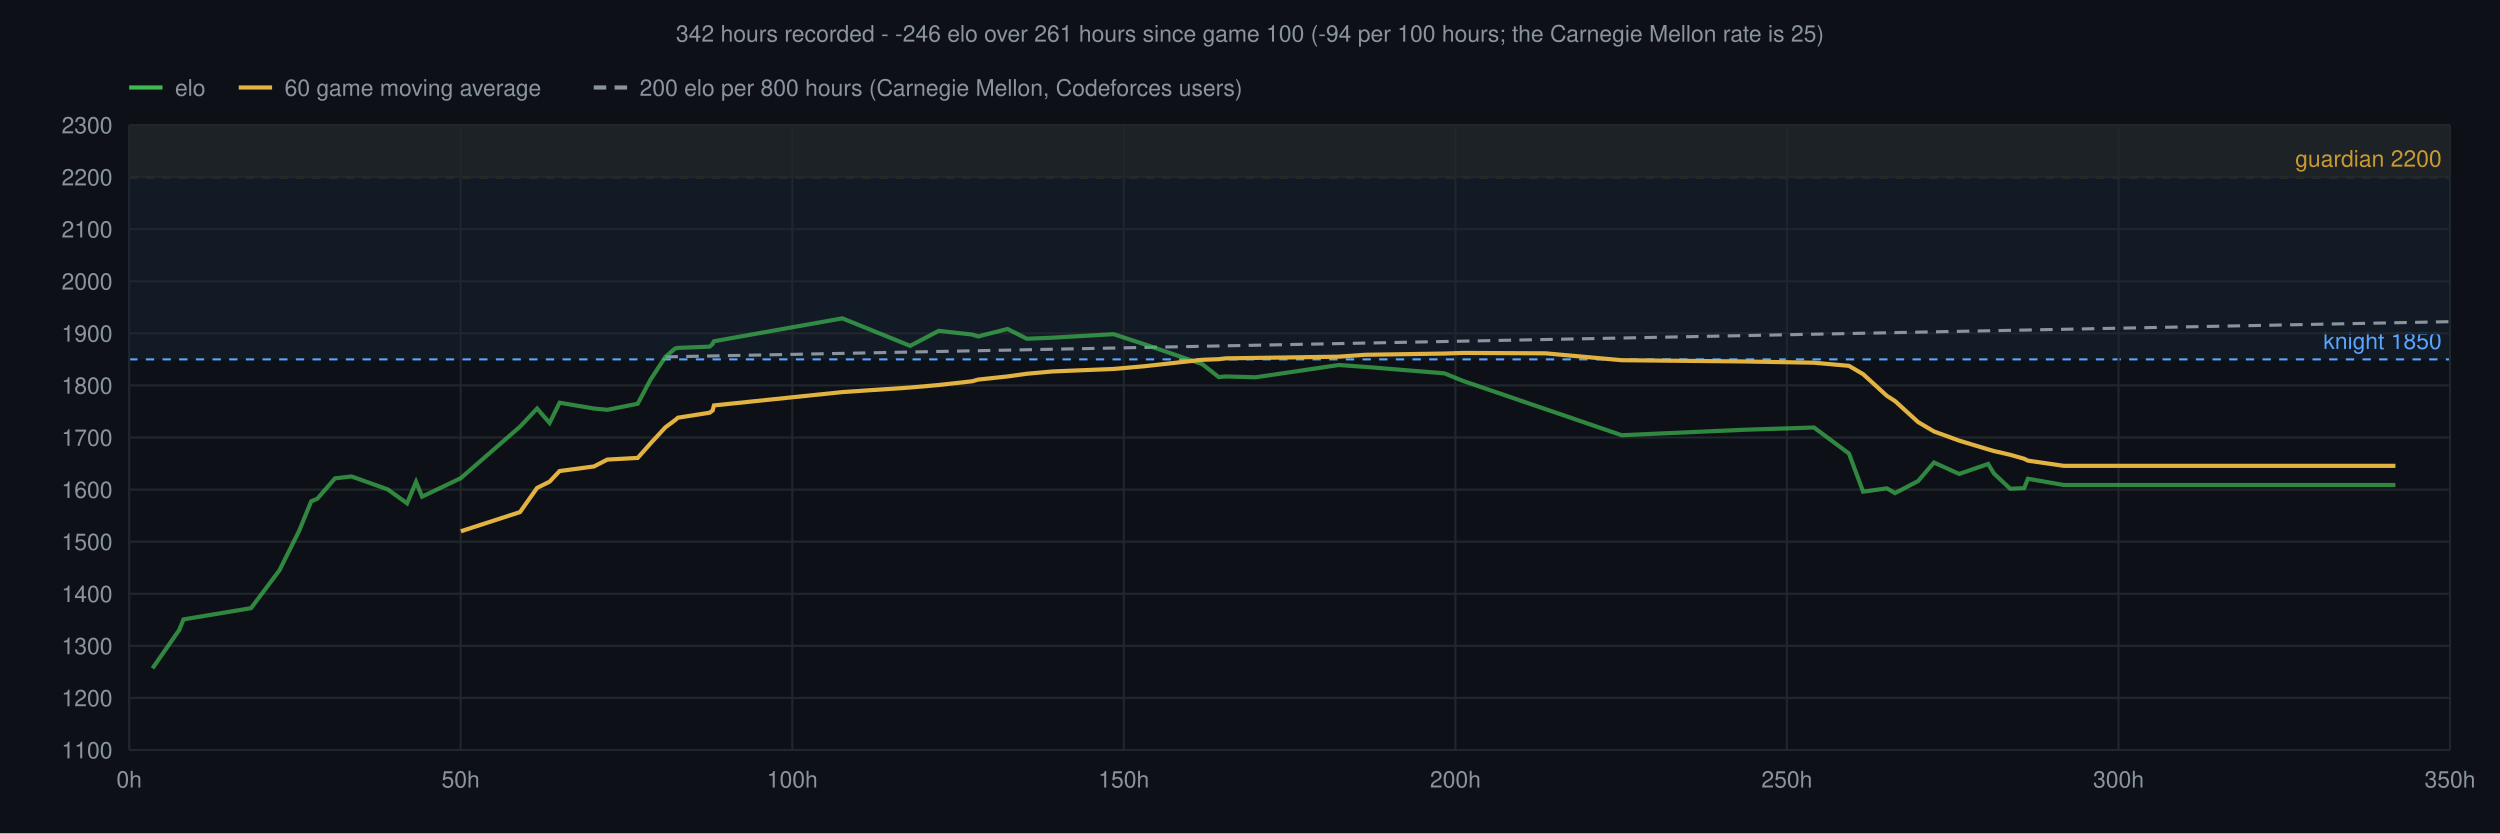
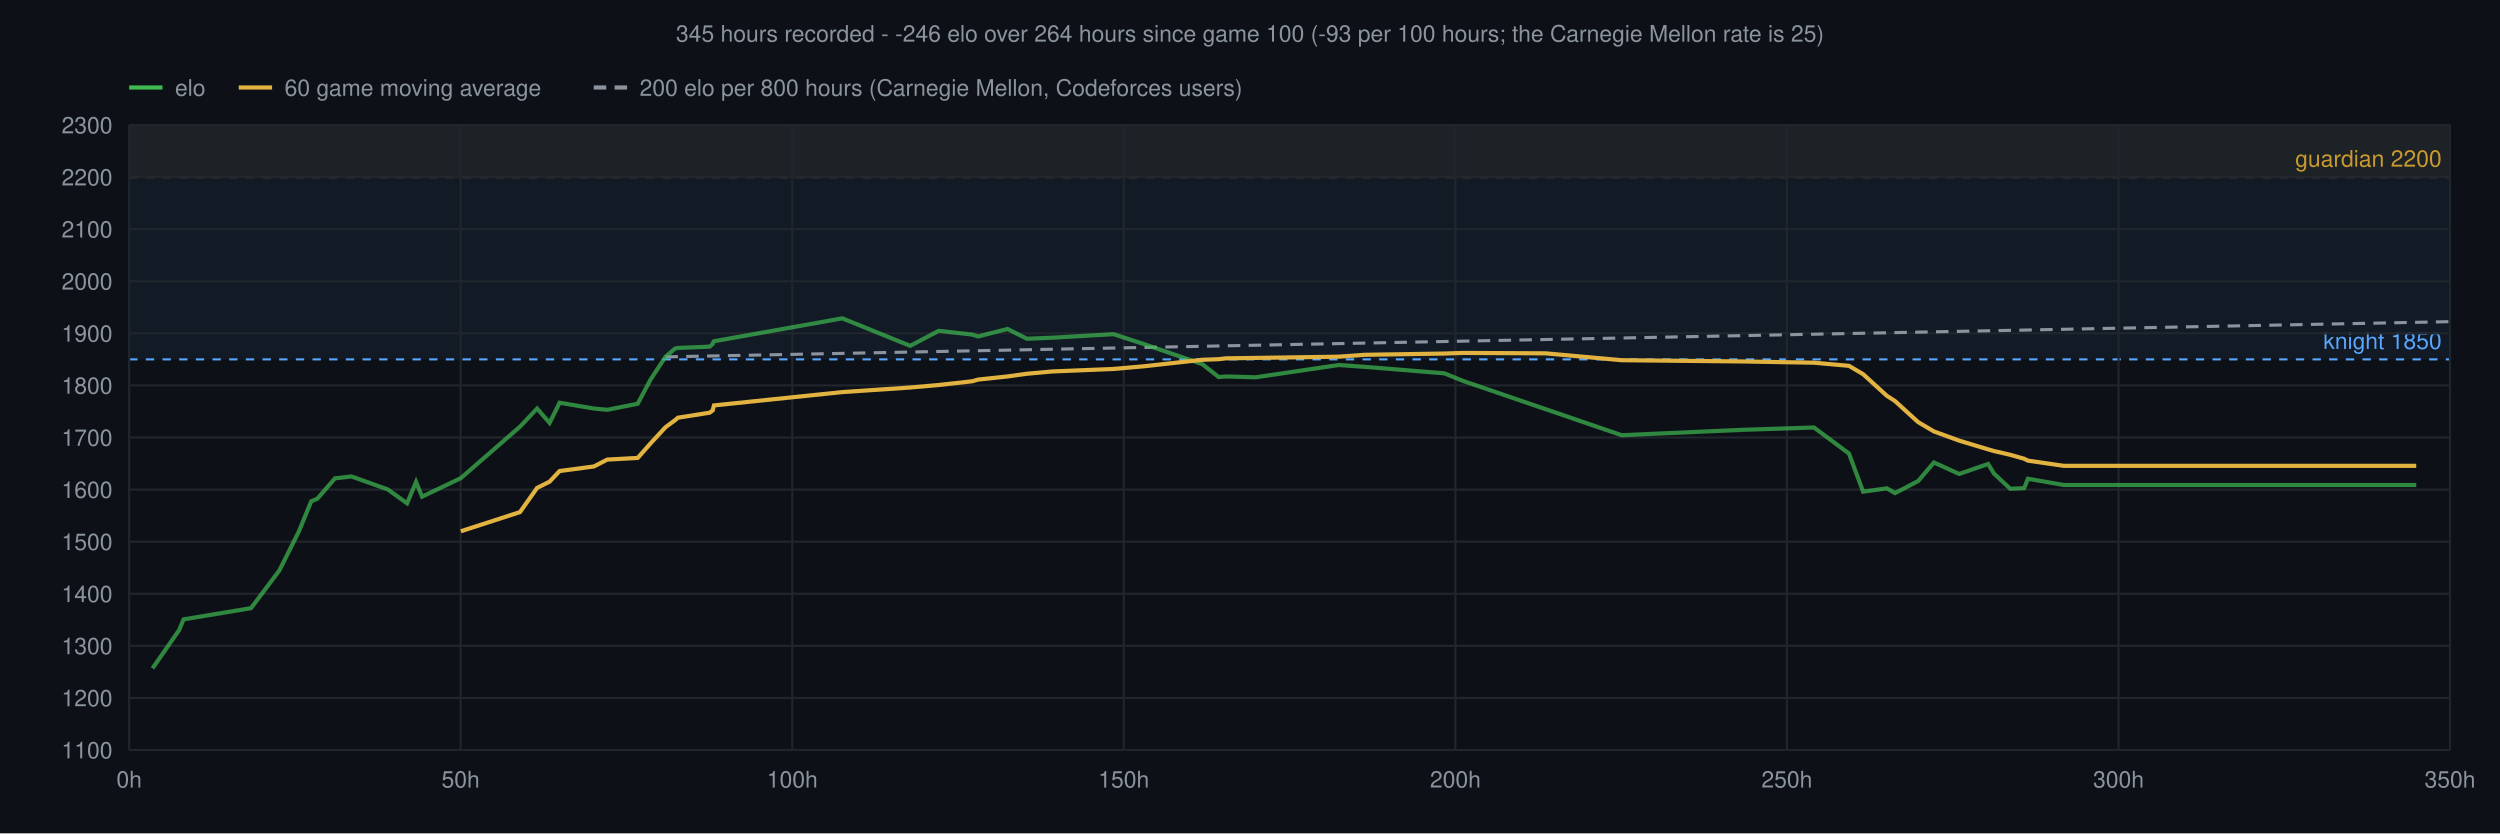
<svg xmlns="http://www.w3.org/2000/svg" viewBox="0 0 1200 400" font-family="Helvetica,sans-serif">
  <rect width="1200" height="400" fill="#0d1117" />
-   <text x="600" y="20" text-anchor="middle" font-size="11" fill="#8b949e">342 hours recorded - -246 elo over 261 hours since game 100 (-94 per 100 hours; the Carnegie Mellon rate is 25)</text>
+   <text x="600" y="20" text-anchor="middle" font-size="11" fill="#8b949e">345 hours recorded - -246 elo over 264 hours since game 100 (-93 per 100 hours; the Carnegie Mellon rate is 25)</text>
  <rect x="62" y="60" width="1114" height="25.0" fill="#d29922" fill-opacity="0.06" />
  <line x1="62" y1="85.0" x2="1176" y2="85.0" stroke="#d29922" stroke-width="1" stroke-dasharray="4 4" />
  <text x="1172" y="80.0" text-anchor="end" font-size="11" fill="#d29922">guardian 2200</text>
  <rect x="62" y="60" width="1114" height="112.5" fill="#58a6ff" fill-opacity="0.06" />
  <line x1="62" y1="172.5" x2="1176" y2="172.5" stroke="#58a6ff" stroke-width="1" stroke-dasharray="4 4" />
  <text x="1172" y="167.5" text-anchor="end" font-size="11" fill="#58a6ff">knight 1850</text>
  <line x1="62" y1="360.0" x2="1176" y2="360.0" stroke="#21262d" stroke-width="1" />
  <text x="54" y="364.0" text-anchor="end" font-size="11" fill="#8b949e">1100</text>
  <line x1="62" y1="335.0" x2="1176" y2="335.0" stroke="#21262d" stroke-width="1" />
  <text x="54" y="339.0" text-anchor="end" font-size="11" fill="#8b949e">1200</text>
  <line x1="62" y1="310.0" x2="1176" y2="310.0" stroke="#21262d" stroke-width="1" />
  <text x="54" y="314.0" text-anchor="end" font-size="11" fill="#8b949e">1300</text>
  <line x1="62" y1="285.0" x2="1176" y2="285.0" stroke="#21262d" stroke-width="1" />
  <text x="54" y="289.0" text-anchor="end" font-size="11" fill="#8b949e">1400</text>
  <line x1="62" y1="260.0" x2="1176" y2="260.0" stroke="#21262d" stroke-width="1" />
  <text x="54" y="264.0" text-anchor="end" font-size="11" fill="#8b949e">1500</text>
  <line x1="62" y1="235.0" x2="1176" y2="235.0" stroke="#21262d" stroke-width="1" />
  <text x="54" y="239.0" text-anchor="end" font-size="11" fill="#8b949e">1600</text>
  <line x1="62" y1="210.0" x2="1176" y2="210.0" stroke="#21262d" stroke-width="1" />
  <text x="54" y="214.0" text-anchor="end" font-size="11" fill="#8b949e">1700</text>
  <line x1="62" y1="185.0" x2="1176" y2="185.0" stroke="#21262d" stroke-width="1" />
  <text x="54" y="189.0" text-anchor="end" font-size="11" fill="#8b949e">1800</text>
  <line x1="62" y1="160.0" x2="1176" y2="160.0" stroke="#21262d" stroke-width="1" />
  <text x="54" y="164.0" text-anchor="end" font-size="11" fill="#8b949e">1900</text>
  <line x1="62" y1="135.0" x2="1176" y2="135.0" stroke="#21262d" stroke-width="1" />
  <text x="54" y="139.0" text-anchor="end" font-size="11" fill="#8b949e">2000</text>
  <line x1="62" y1="110.0" x2="1176" y2="110.0" stroke="#21262d" stroke-width="1" />
  <text x="54" y="114.0" text-anchor="end" font-size="11" fill="#8b949e">2100</text>
  <line x1="62" y1="85.0" x2="1176" y2="85.0" stroke="#21262d" stroke-width="1" />
  <text x="54" y="89.0" text-anchor="end" font-size="11" fill="#8b949e">2200</text>
  <line x1="62" y1="60.0" x2="1176" y2="60.0" stroke="#21262d" stroke-width="1" />
  <text x="54" y="64.0" text-anchor="end" font-size="11" fill="#8b949e">2300</text>
  <line x1="62.0" y1="60" x2="62.0" y2="360" stroke="#21262d" stroke-width="1" />
  <text x="62.0" y="378" text-anchor="middle" font-size="11" fill="#8b949e">0h</text>
  <line x1="221.1" y1="60" x2="221.1" y2="360" stroke="#21262d" stroke-width="1" />
  <text x="221.1" y="378" text-anchor="middle" font-size="11" fill="#8b949e">50h</text>
  <line x1="380.3" y1="60" x2="380.3" y2="360" stroke="#21262d" stroke-width="1" />
  <text x="380.3" y="378" text-anchor="middle" font-size="11" fill="#8b949e">100h</text>
  <line x1="539.4" y1="60" x2="539.4" y2="360" stroke="#21262d" stroke-width="1" />
  <text x="539.4" y="378" text-anchor="middle" font-size="11" fill="#8b949e">150h</text>
  <line x1="698.6" y1="60" x2="698.6" y2="360" stroke="#21262d" stroke-width="1" />
  <text x="698.6" y="378" text-anchor="middle" font-size="11" fill="#8b949e">200h</text>
  <line x1="857.7" y1="60" x2="857.7" y2="360" stroke="#21262d" stroke-width="1" />
  <text x="857.7" y="378" text-anchor="middle" font-size="11" fill="#8b949e">250h</text>
  <line x1="1016.9" y1="60" x2="1016.9" y2="360" stroke="#21262d" stroke-width="1" />
  <text x="1016.9" y="378" text-anchor="middle" font-size="11" fill="#8b949e">300h</text>
  <line x1="1176.0" y1="60" x2="1176.0" y2="360" stroke="#21262d" stroke-width="1" />
  <text x="1176.0" y="378" text-anchor="middle" font-size="11" fill="#8b949e">350h</text>
  <line x1="319.4" y1="171.3" x2="1176.0" y2="154.4" stroke="#8b949e" stroke-width="1.5" stroke-dasharray="6 4" />
-   <polyline points="73.2,320.8 86.0,302.4 88.1,297.3 120.5,291.9 134.1,273.8 143.5,255.0 149.4,240.6 152.3,239.4 160.8,229.6 168.7,228.7 186.1,234.9 195.4,241.6 199.7,231.3 202.6,238.4 221.2,229.5 249.6,204.8 257.8,196.1 263.8,203.0 268.6,193.3 285.1,196.1 291.5,196.7 306.1,193.8 312.2,182.3 319.4,171.3 324.0,167.3 325.4,167.0 340.6,166.4 342.1,165.1 342.4,164.2 342.7,163.8 404.3,152.8 436.9,166.0 450.6,158.8 466.7,160.6 469.5,161.5 483.6,157.9 492.9,162.6 505.1,162.1 534.5,160.4 549.2,165.2 577.1,174.8 585.0,181.0 588.4,180.7 602.7,181.1 642.6,175.2 655.2,176.1 693.3,179.2 702.4,182.9 741.9,196.4 778.4,208.9 836.8,206.3 870.7,205.2 887.5,217.7 894.3,236.0 905.7,234.4 909.6,236.7 920.7,230.9 928.3,222.0 940.4,227.5 954.3,222.7 957.1,227.3 964.9,234.6 971.6,234.3 973.4,229.8 990.6,232.8 1149.8,232.8" fill="none" stroke="#3fb950" stroke-width="2" stroke-opacity="0.7" />
-   <polyline points="221.2,255.0 249.6,245.8 257.8,234.2 263.8,231.2 268.6,226.1 285.1,223.9 291.5,220.6 306.1,219.8 312.2,212.9 319.4,205.1 324.0,201.7 325.4,200.5 340.6,198.1 342.1,197.0 342.4,195.7 342.7,194.6 404.3,188.2 436.9,186.0 450.6,184.8 466.7,183.0 469.5,182.2 483.6,180.7 492.9,179.4 505.1,178.3 534.5,177.1 549.2,175.8 577.1,172.7 585.0,172.4 588.4,172.0 602.7,171.8 642.6,171.2 655.2,170.3 693.3,169.7 702.4,169.4 741.9,169.6 778.4,172.9 836.8,173.5 870.7,174.1 887.5,175.6 894.3,179.6 905.7,190.0 909.6,192.5 920.7,202.6 928.3,207.1 940.4,211.5 954.3,215.7 957.1,216.5 964.9,218.3 971.6,220.2 973.4,221.1 990.6,223.6 1149.8,223.6" fill="none" stroke="#e3b341" stroke-width="2" />
+   <polyline points="73.2,320.8 86.0,302.4 88.1,297.3 120.5,291.9 134.1,273.8 143.5,255.0 149.4,240.6 152.3,239.4 160.8,229.6 168.7,228.7 186.1,234.9 195.4,241.6 199.7,231.3 202.6,238.4 221.2,229.5 249.6,204.8 257.8,196.1 263.8,203.0 268.6,193.3 285.1,196.1 291.5,196.7 306.1,193.8 312.2,182.3 319.4,171.3 324.0,167.3 325.4,167.0 340.6,166.4 342.1,165.1 342.4,164.2 342.7,163.8 404.3,152.8 436.9,166.0 450.6,158.8 466.7,160.6 469.5,161.5 483.6,157.9 492.9,162.6 505.1,162.1 534.5,160.4 549.2,165.2 577.1,174.8 585.0,181.0 588.4,180.7 602.7,181.1 642.6,175.2 655.2,176.1 693.3,179.2 702.4,182.9 741.9,196.4 778.4,208.9 836.8,206.3 870.7,205.2 887.5,217.7 894.3,236.0 905.7,234.4 909.6,236.7 920.7,230.9 928.3,222.0 940.4,227.5 954.3,222.7 957.1,227.3 964.9,234.6 971.6,234.3 973.4,229.8 990.6,232.8 1159.8,232.8" fill="none" stroke="#3fb950" stroke-width="2" stroke-opacity="0.7" />
+   <polyline points="221.2,255.0 249.6,245.8 257.8,234.2 263.8,231.2 268.6,226.1 285.1,223.9 291.5,220.6 306.1,219.8 312.2,212.9 319.4,205.1 324.0,201.7 325.4,200.5 340.6,198.1 342.1,197.0 342.4,195.7 342.7,194.6 404.3,188.2 436.9,186.0 450.6,184.8 466.7,183.0 469.5,182.2 483.6,180.7 492.9,179.4 505.1,178.3 534.5,177.1 549.2,175.8 577.1,172.7 585.0,172.4 588.4,172.0 602.7,171.8 642.6,171.2 655.2,170.3 693.3,169.7 702.4,169.4 741.9,169.6 778.4,172.9 836.8,173.5 870.7,174.1 887.5,175.6 894.3,179.6 905.7,190.0 909.6,192.5 920.7,202.6 928.3,207.1 940.4,211.5 954.3,215.7 957.1,216.5 964.9,218.3 971.6,220.2 973.4,221.1 990.6,223.6 1159.8,223.6" fill="none" stroke="#e3b341" stroke-width="2" />
  <line x1="62" y1="42" x2="78" y2="42" stroke="#3fb950" stroke-width="2" />
  <text x="84" y="46" font-size="11" fill="#8b949e">elo</text>
  <line x1="114.6" y1="42" x2="130.6" y2="42" stroke="#e3b341" stroke-width="2" />
  <text x="136.6" y="46" font-size="11" fill="#8b949e">60 game moving average</text>
  <line x1="285.0" y1="42" x2="301.0" y2="42" stroke="#8b949e" stroke-width="2" stroke-dasharray="6 4" />
  <text x="307.0" y="46" font-size="11" fill="#8b949e">200 elo per 800 hours (Carnegie Mellon, Codeforces users)</text>
</svg>
